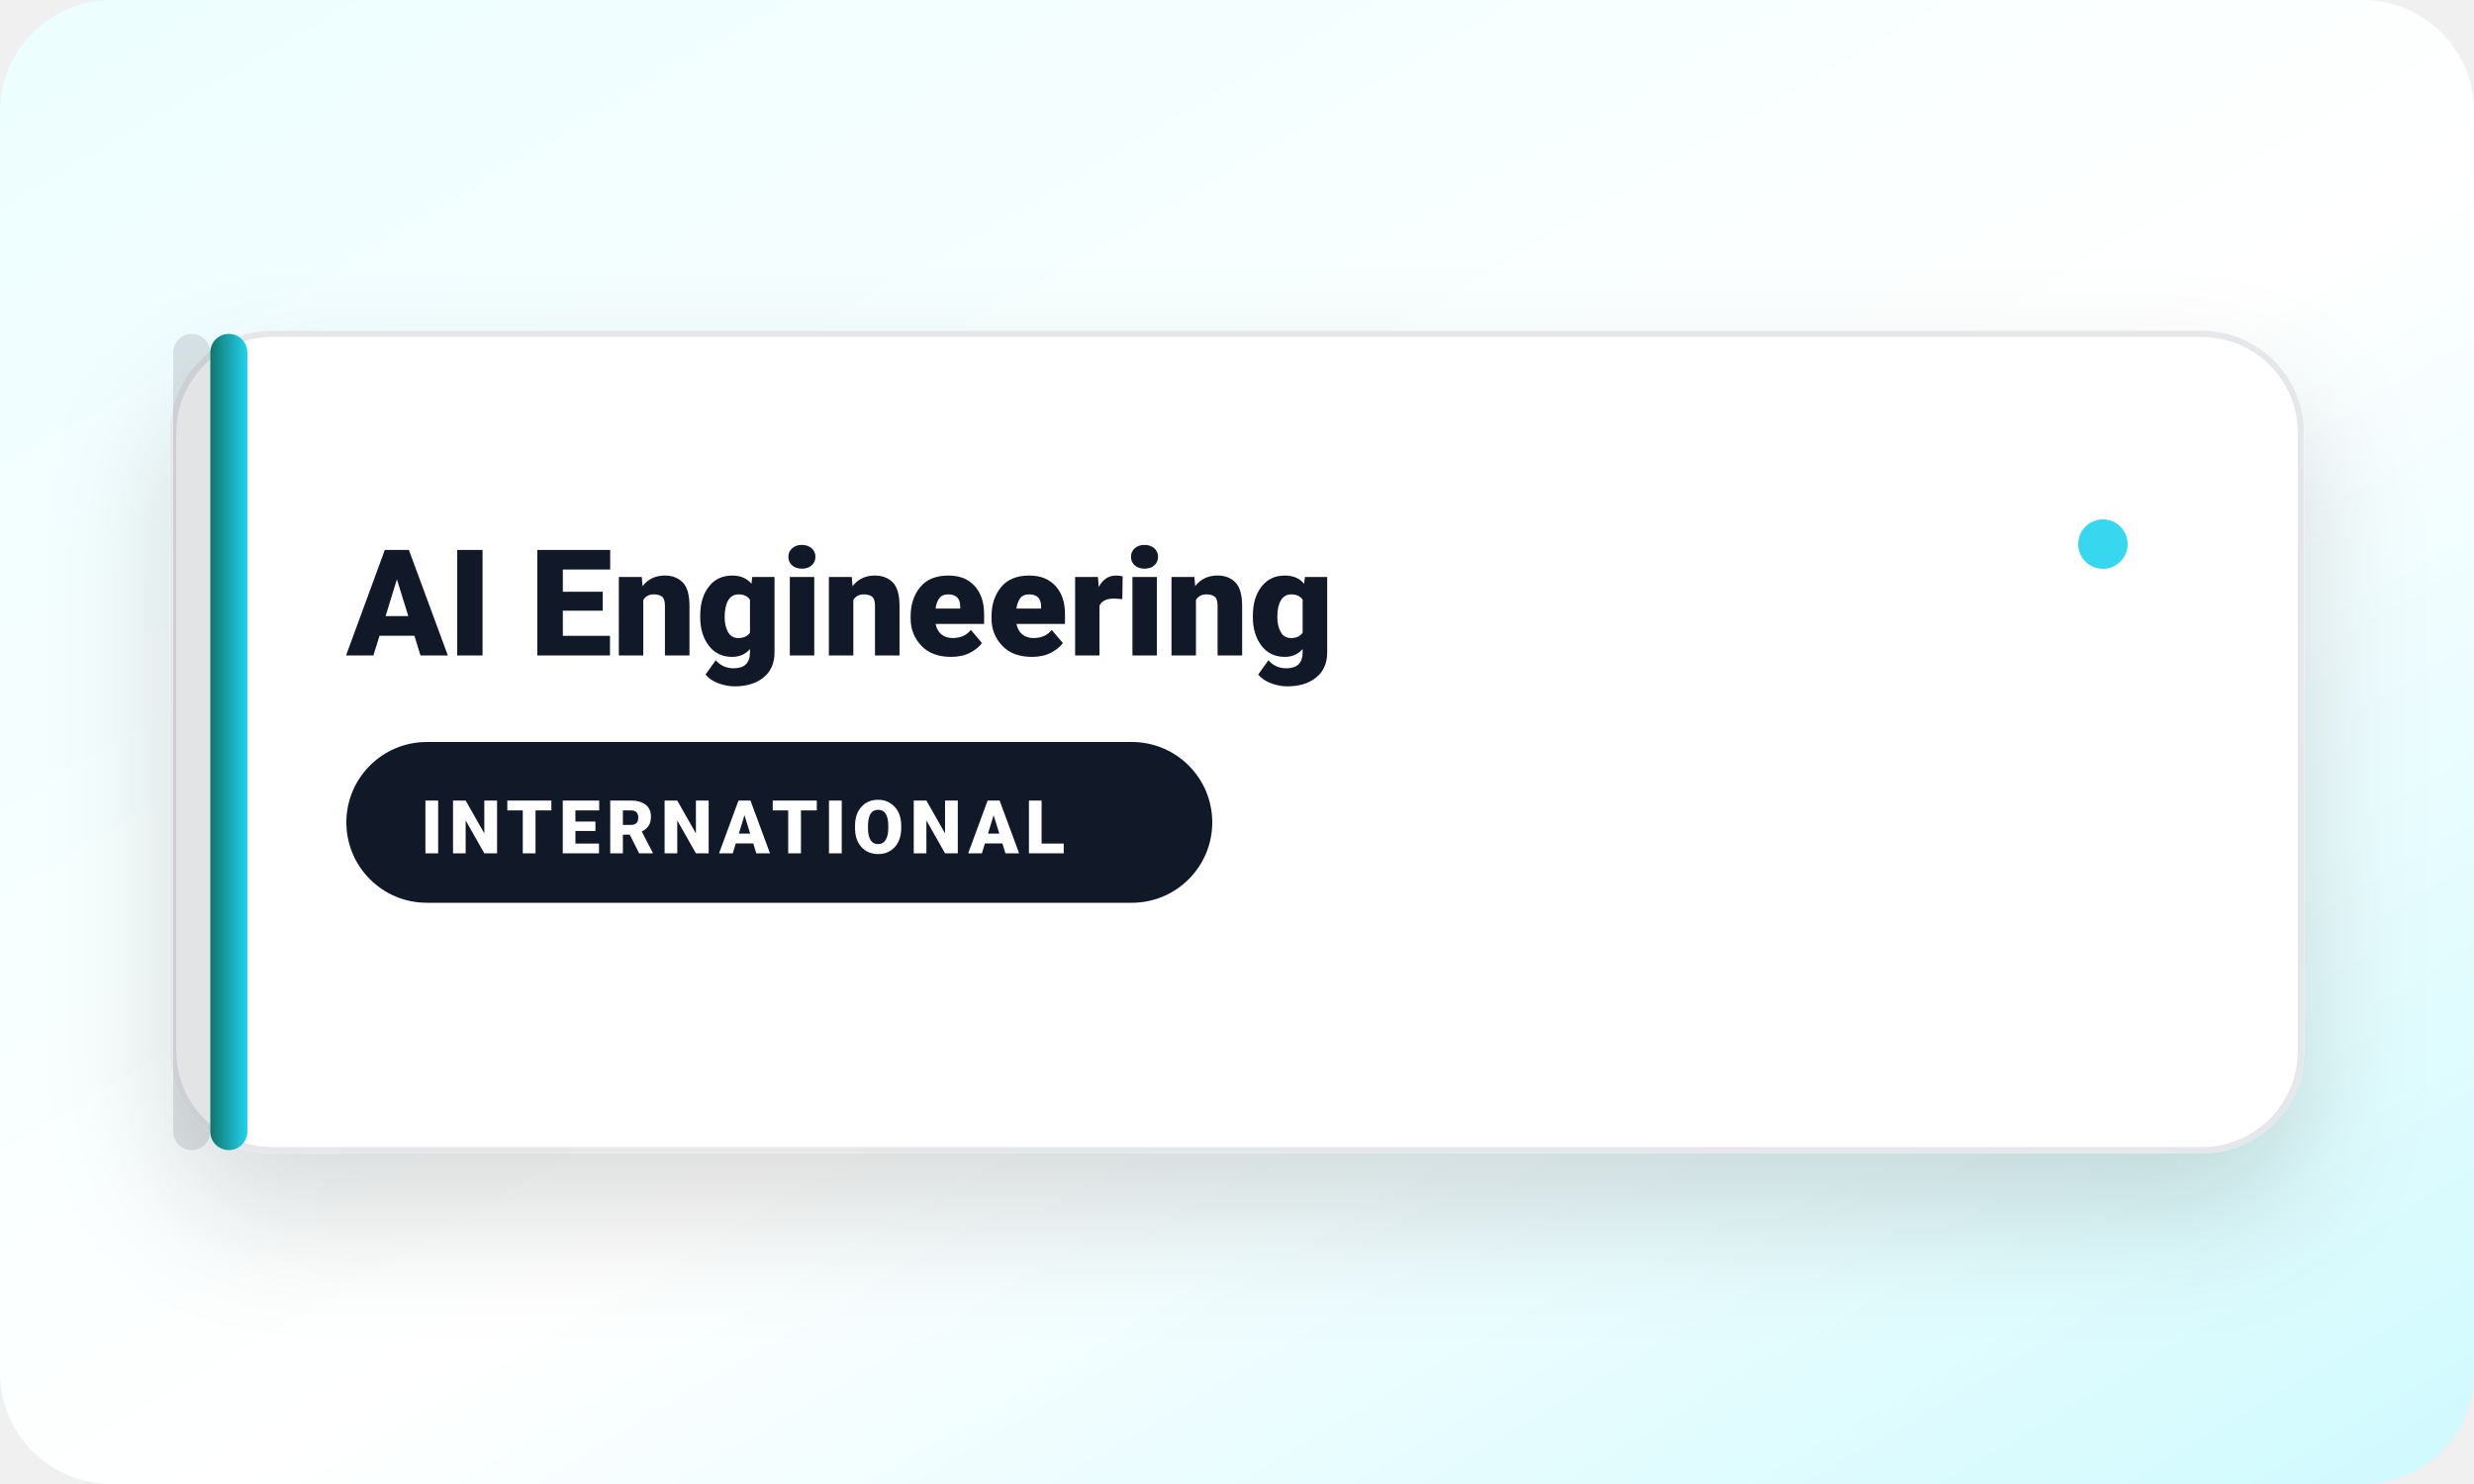
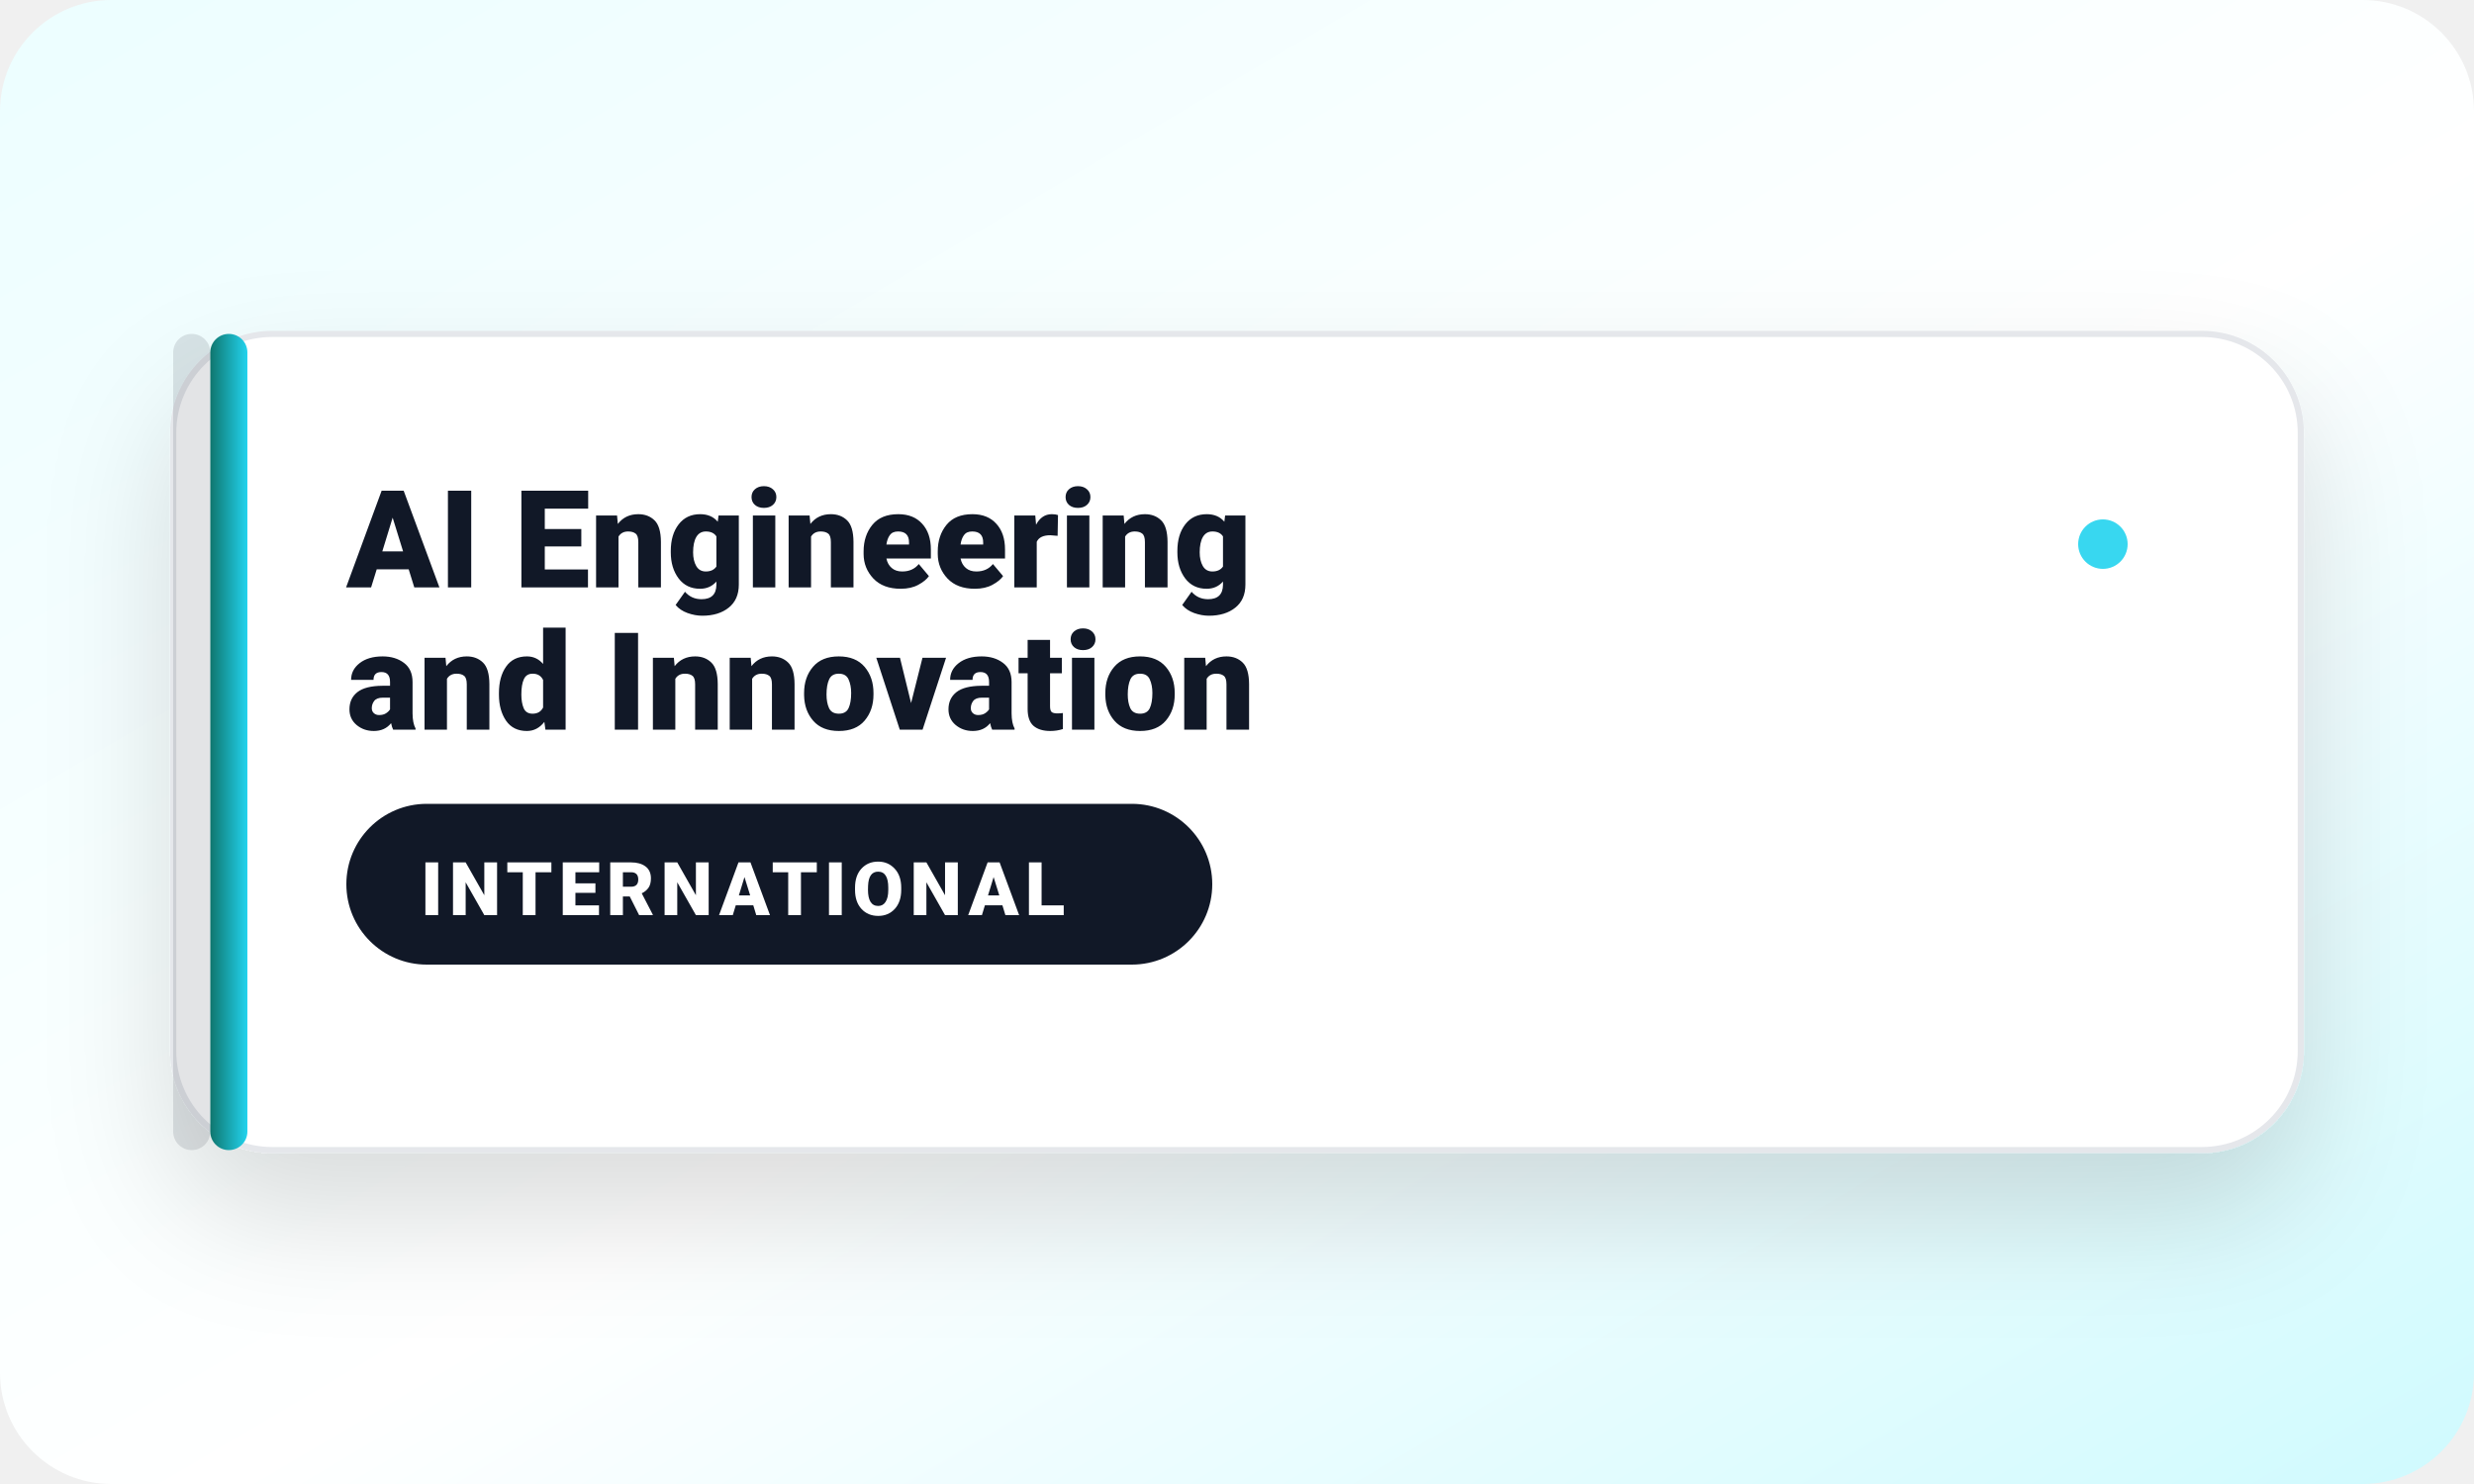
<svg xmlns="http://www.w3.org/2000/svg" width="400" height="240" viewBox="0 0 400 240" fill="none" role="img" aria-label="AI Engineering banner">
  <defs>
    <linearGradient id="bg" x1="0" y1="0" x2="1" y2="1">
      <stop offset="0" stop-color="#ecfeff" />
      <stop offset="0.55" stop-color="#ffffff" />
      <stop offset="1" stop-color="#cffafe" />
    </linearGradient>
    <linearGradient id="accent" x1="0" y1="0" x2="1" y2="0">
      <stop offset="0" stop-color="#0f766e" />
      <stop offset="1" stop-color="#22d3ee" />
    </linearGradient>
    <filter id="softShadow" x="-20%" y="-20%" width="140%" height="160%" color-interpolation-filters="sRGB">
      <feDropShadow dx="0" dy="10" stdDeviation="10" flood-color="#000" flood-opacity="0.14" />
    </filter>
  </defs>
  <rect width="400" height="240" rx="18" fill="url(#bg)" />
  <g opacity="0.22" stroke="#111827" stroke-width="2" fill="none">
    <path d="M48 70h78l22 18h72l22 18h98" />
    <path d="M48 98h62l22 18h86l22 18h110" />
    <path d="M48 126h46l22 18h100l22 18h122" />
  </g>
  <g filter="url(#softShadow)">
    <rect x="28" y="54" width="344" height="132" rx="16" fill="#ffffff" />
    <rect x="28" y="54" width="344" height="132" rx="16" fill="none" stroke="#e5e7eb" />
  </g>
  <rect x="28" y="54" width="6" height="132" rx="3" fill="#111827" opacity="0.12" />
  <rect x="34" y="54" width="6" height="132" rx="3" fill="url(#accent)" />
-   <text x="56" y="106" font-family="ui-sans-serif, -apple-system, BlinkMacSystemFont, 'Segoe UI', Roboto, Helvetica, Arial" font-size="24" font-weight="800" fill="#111827">AI Engineering</text>
+   <text x="56" y="95" font-family="ui-sans-serif, -apple-system, BlinkMacSystemFont, 'Segoe UI', Roboto, Helvetica, Arial" font-size="22" font-weight="800" fill="#111827">AI Engineering</text>
+   <text x="56" y="118" font-family="ui-sans-serif, -apple-system, BlinkMacSystemFont, 'Segoe UI', Roboto, Helvetica, Arial" font-size="22" font-weight="800" fill="#111827">and Innovation</text>
  <g>
-     <rect x="56" y="120" width="140" height="26" rx="13" fill="#111827" />
-     <text x="68" y="138" font-family="ui-sans-serif, -apple-system, BlinkMacSystemFont, 'Segoe UI', Roboto, Helvetica, Arial" font-size="12" font-weight="800" fill="#ffffff" letter-spacing="0.08em">INTERNATIONAL</text>
+     <rect x="56" y="130" width="140" height="26" rx="13" fill="#111827" />
+     <text x="68" y="148" font-family="ui-sans-serif, -apple-system, BlinkMacSystemFont, 'Segoe UI', Roboto, Helvetica, Arial" font-size="12" font-weight="800" fill="#ffffff" letter-spacing="0.08em">INTERNATIONAL</text>
  </g>
  <g>
    <circle cx="340" cy="88" r="4" fill="#22d3ee" opacity="0.9">
      <animate attributeName="cx" values="300;352;300" dur="3.2s" repeatCount="indefinite" />
    </circle>
  </g>
</svg>
